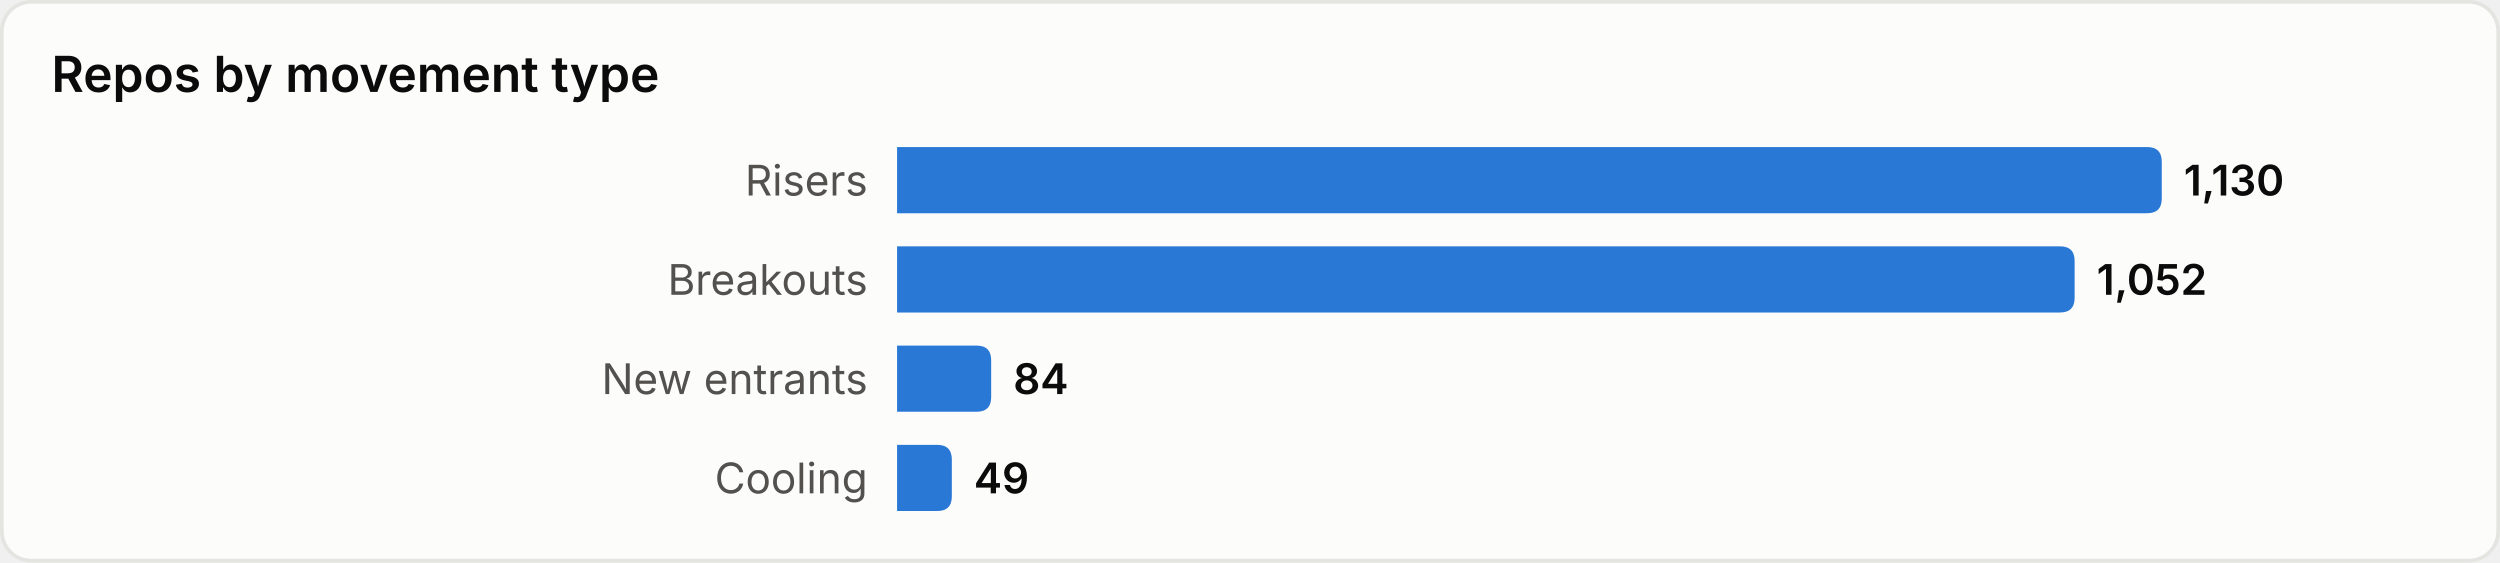
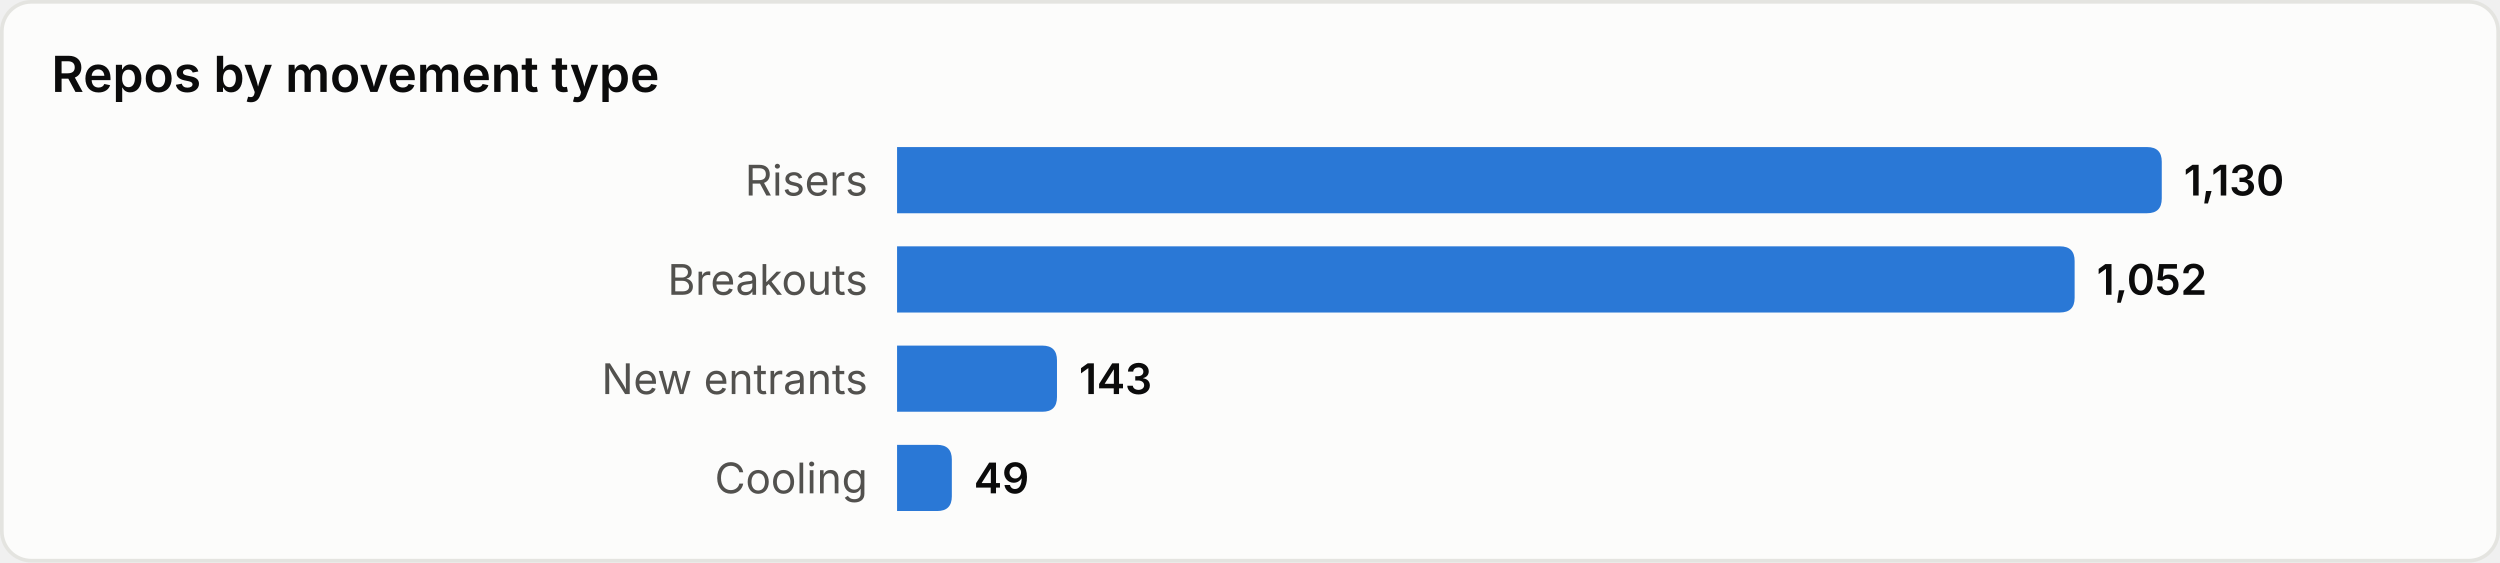
<svg xmlns="http://www.w3.org/2000/svg" width="680" height="153" viewBox="0 0 680 153" role="img" aria-label="Repos by movement type">
  <style>
text{font-family:system-ui,-apple-system,'Segoe UI',sans-serif}
.srf{fill:#fcfcfb;stroke:#e4e4e0}.ttl{fill:#0b0b0b;font-size:13.5px;font-weight:600}
.lbl{fill:#52514e;font-size:11.5px}.val{fill:#0b0b0b;font-size:11.5px;font-weight:600}
.bar{fill:#2a78d6}
@media(prefers-color-scheme:dark){
.srf{fill:#1a1a19;stroke:#33332f}.ttl{fill:#ffffff}
.lbl{fill:#c3c2b7}.val{fill:#ffffff}.bar{fill:#3987e5}
}
</style>
  <rect x="0.5" y="0.5" width="679" height="152" rx="8" class="srf" />
  <text x="14" y="25" class="ttl">Repos by movement type</text>
  <text x="236" y="49.0" class="lbl" text-anchor="end" dominant-baseline="central">Risers</text>
  <path d="M244,40 h340.0 q4,0 4,4 v10 q0,4 -4,4 h-340.0 z" class="bar" />
  <text x="594.0" y="49.0" class="val" dominant-baseline="central">1,130</text>
  <text x="236" y="76.0" class="lbl" text-anchor="end" dominant-baseline="central">Breakouts</text>
  <path d="M244,67 h316.3 q4,0 4,4 v10 q0,4 -4,4 h-316.3 z" class="bar" />
  <text x="570.3" y="76.0" class="val" dominant-baseline="central">1,052</text>
  <text x="236" y="103.0" class="lbl" text-anchor="end" dominant-baseline="central">New entrants</text>
-   <path d="M244,94 h21.6 q4,0 4,4 v10 q0,4 -4,4 h-21.6 z" class="bar" />
-   <text x="275.6" y="103.0" class="val" dominant-baseline="central">84</text>
+   <path d="M244,94 h39.5 q4,0 4,4 v10 q0,4 -4,4 h-39.5 z" class="bar" />
+   <text x="293.5" y="103.0" class="val" dominant-baseline="central">143</text>
  <text x="236" y="130.0" class="lbl" text-anchor="end" dominant-baseline="central">Cooling</text>
  <path d="M244,121 h10.9 q4,0 4,4 v10 q0,4 -4,4 h-10.9 z" class="bar" />
  <text x="264.9" y="130.0" class="val" dominant-baseline="central">49</text>
</svg>
